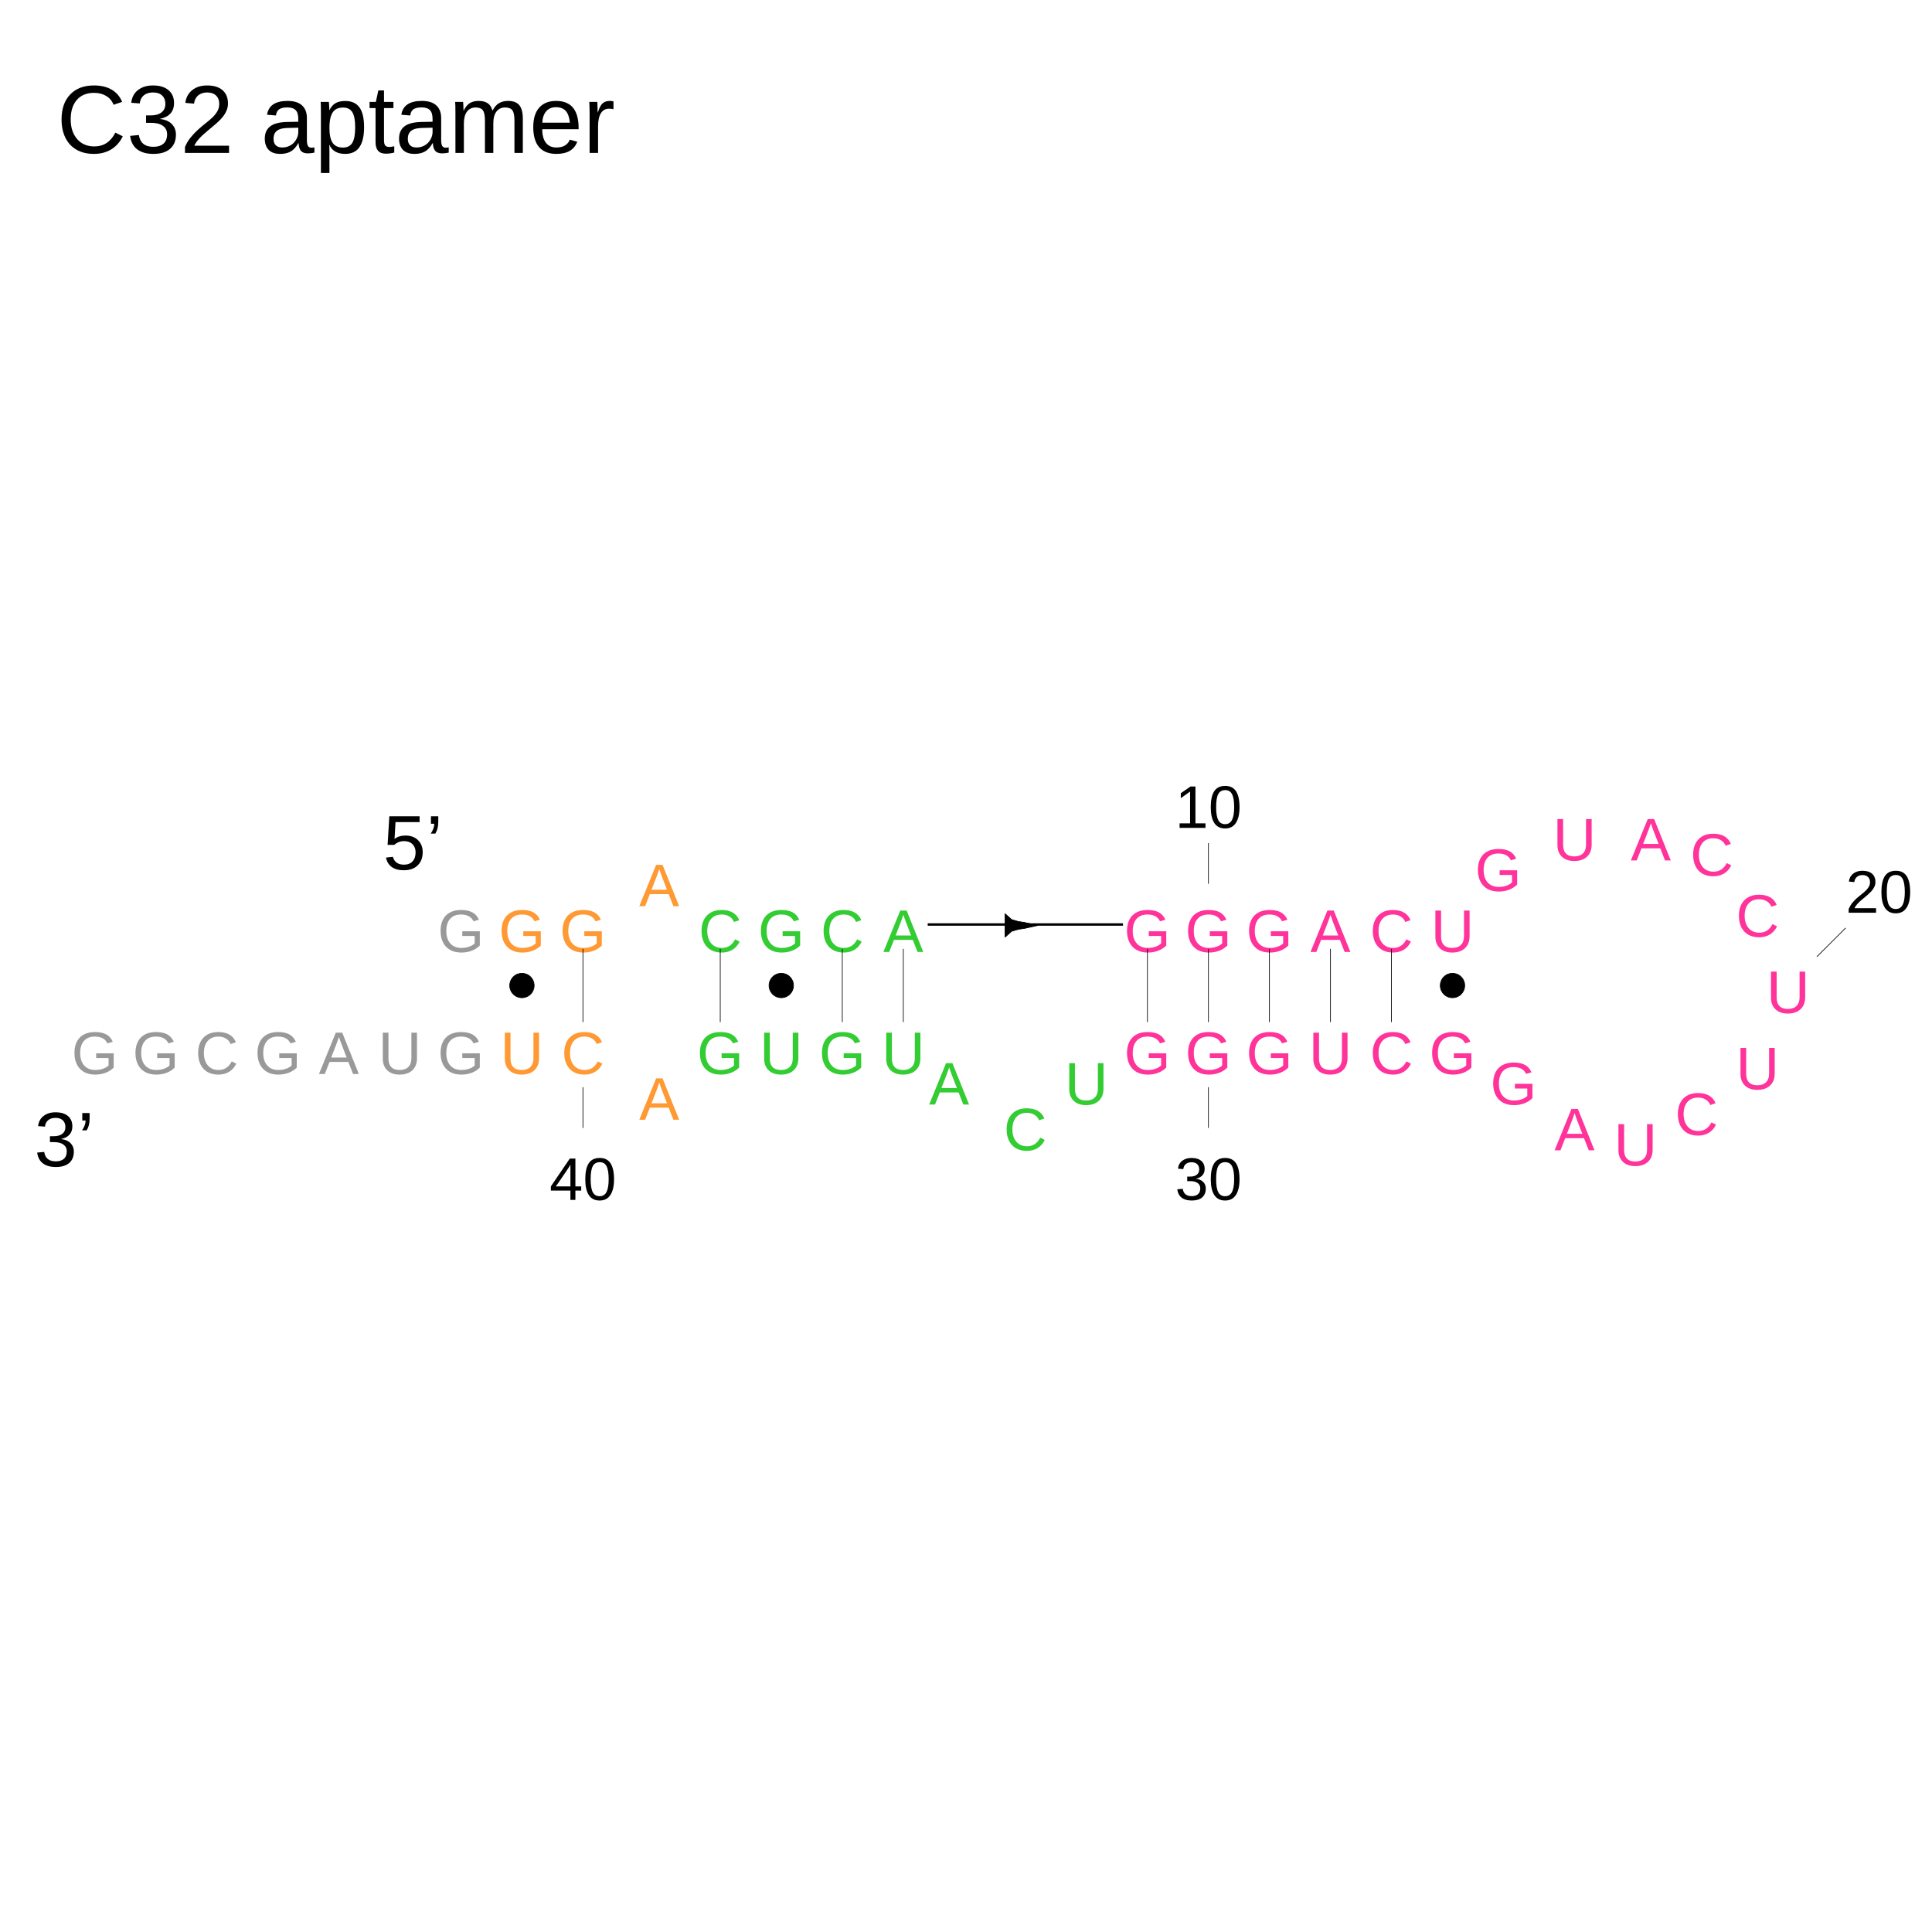
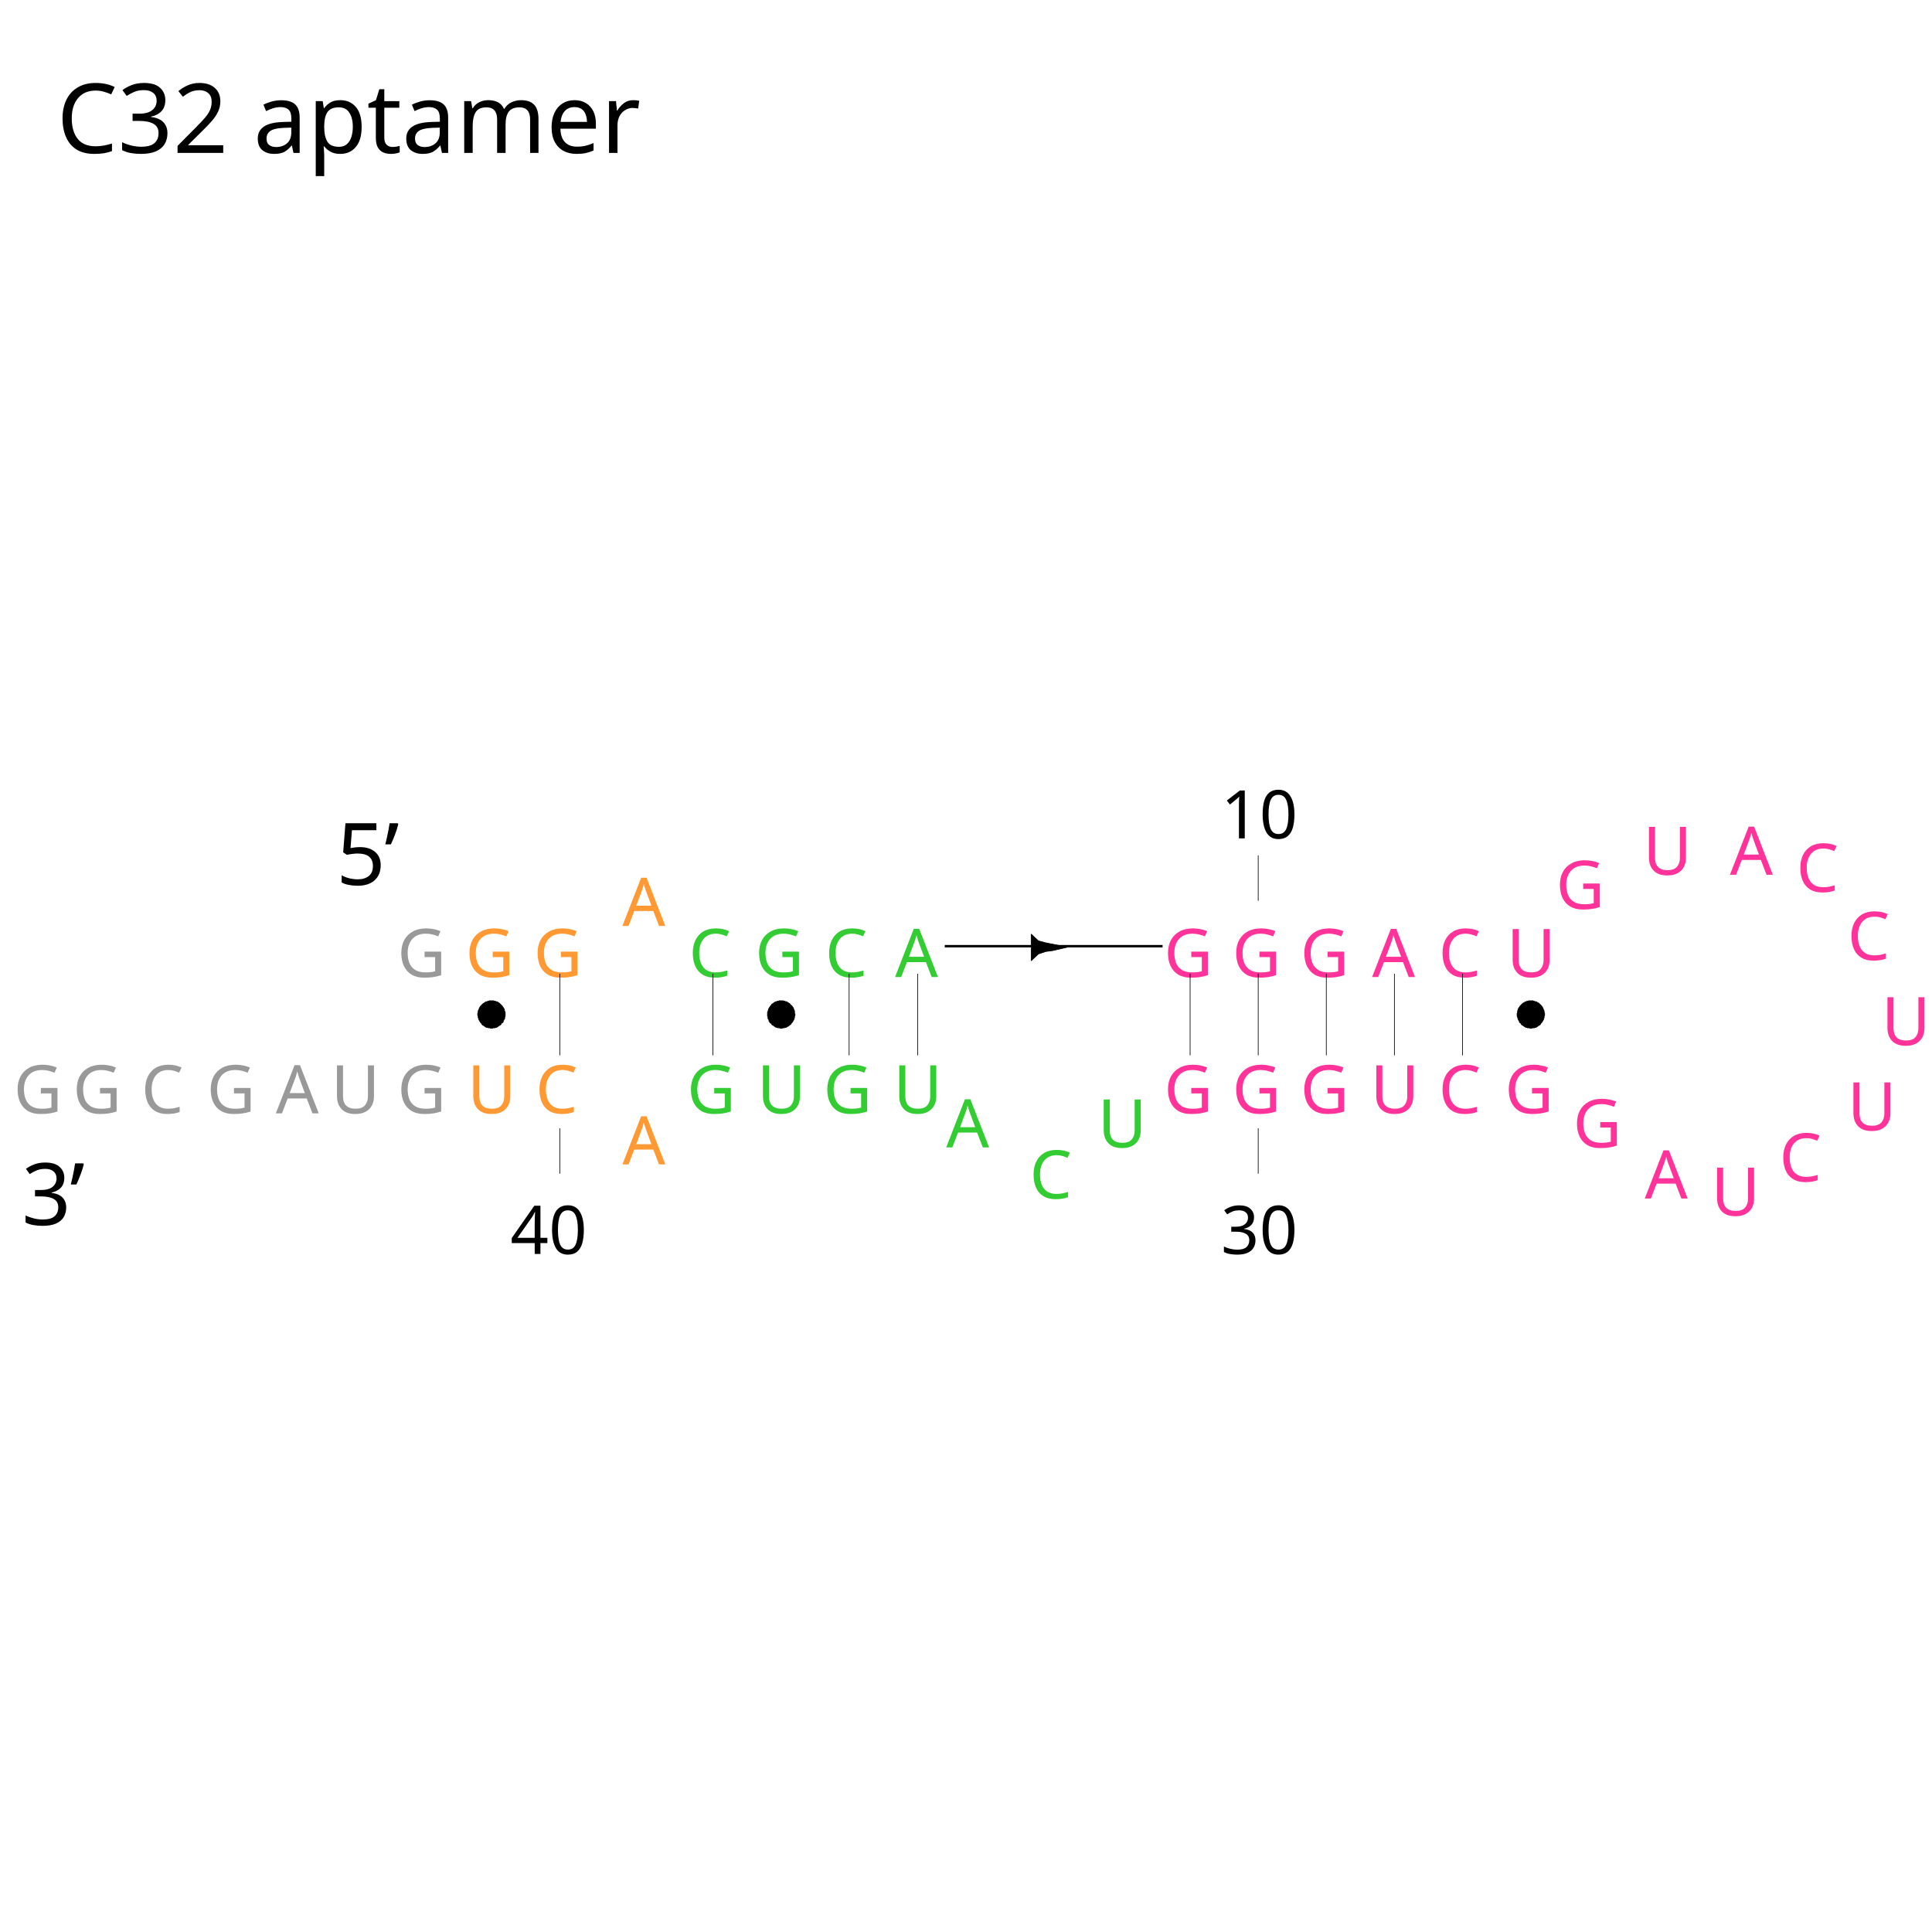
- <svg xmlns="http://www.w3.org/2000/svg" id="_图层_1" data-name="图层 1" viewBox="0 0 400 400">
-   <defs>
-     <style>
-       .cls-1, .cls-2, .cls-3, .cls-4, .cls-5, .cls-6, .cls-7, .cls-8, .cls-9, .cls-10, .cls-11 {
-         font-family: ArialMT, Arial;
-       }
- 
-       .cls-1, .cls-2, .cls-4, .cls-5, .cls-6, .cls-8, .cls-9, .cls-10, .cls-11 {
-         font-size: 12.45px;
-         isolation: isolate;
-       }
- 
-       .cls-1, .cls-3, .cls-12, .cls-7 {
-         fill: #000;
-       }
- 
-       .cls-13 {
-         stroke-width: .5px;
-       }
- 
-       .cls-13, .cls-14 {
-         fill: none;
-       }
- 
-       .cls-13, .cls-14, .cls-12 {
-         stroke: #000;
-         stroke-miterlimit: 1.11;
-       }
- 
-       .cls-2, .cls-4, .cls-6 {
-         letter-spacing: -.06em;
-       }
- 
-       .cls-2, .cls-8 {
-         fill: #999;
-       }
- 
-       .cls-14, .cls-12 {
-         stroke-width: .14px;
-       }
- 
-       .cls-3 {
-         font-size: 20px;
-       }
- 
-       .cls-4, .cls-11 {
-         fill: #f93;
-       }
- 
-       .cls-5, .cls-6 {
-         fill: #3c3;
-       }
- 
-       .cls-7 {
-         font-size: 16px;
-       }
- 
-       .cls-9, .cls-10 {
-         fill: #f39;
-       }
- 
-       .cls-10 {
-         letter-spacing: -.06em;
-       }
- 
-       .cls-15 {
-         letter-spacing: -.04em;
-       }
-     </style>
-   </defs>
+ <svg xmlns="http://www.w3.org/2000/svg" version="1.1" id="_图层_1" x="0px" y="0px" viewBox="0 0 400 400" style="enable-background:new 0 0 400 400;" xml:space="preserve">
+   <style type="text/css">
+ 	.st0{fill:#999999;}
+ 	.st1{font-family:'ArialMT';}
+ 	.st2{font-size:13.905px;}
+ 	.st3{fill:#FF9933;}
+ 	.st4{fill:none;stroke:#000000;stroke-width:0.14;stroke-miterlimit:1.11;}
+ 	.st5{stroke:#000000;stroke-width:0.14;stroke-miterlimit:1.11;}
+ 	.st6{fill:#33CC33;}
+ 	.st7{fill:none;stroke:#000000;stroke-width:0.5;stroke-miterlimit:1.11;}
+ 	.st8{fill:#FF3399;}
+ 	.st9{font-size:20px;}
+ 	.st10{font-size:17.87px;}
+ </style>
  <g id="ID000002">
-     <text class="cls-8" transform="translate(90.59 197.09)">
-       <tspan x="0" y="0">G</tspan>
-     </text>
+     <text transform="matrix(1 0 0 1 82.2467 202.2773)" class="st0 st1 st2">G</text>
  </g>
  <g id="ID000003">
-     <text class="cls-11" transform="translate(103.22 197.09)">
-       <tspan x="0" y="0">G</tspan>
-     </text>
+     <text transform="matrix(1 0 0 1 96.3536 202.2773)" class="st3 st1 st2">G</text>
  </g>
  <g id="ID000004">
-     <text class="cls-11" transform="translate(115.85 197.09)">
-       <tspan x="0" y="0">G</tspan>
-     </text>
+     <text transform="matrix(1 0 0 1 110.4601 202.2773)" class="st3 st1 st2">G</text>
  </g>
  <g id="ID000005">
-     <text class="cls-4" transform="translate(132.33 187.62)">
-       <tspan x="0" y="0">A</tspan>
-     </text>
+     <text transform="matrix(1 0 0 1 128.8668 191.7002)" class="st3 st1 st2">A</text>
  </g>
  <g id="ID000006">
-     <text class="cls-4" transform="translate(132.33 231.83)">
-       <tspan x="0" y="0">A</tspan>
-     </text>
+     <text transform="matrix(1 0 0 1 128.8668 241.0791)" class="st3 st1 st2">A</text>
  </g>
  <g id="ID000007">
-     <text class="cls-11" transform="translate(116.2 222.36)">
-       <tspan x="0" y="0">C</tspan>
-     </text>
+     <text transform="matrix(1 0 0 1 110.8507 230.502)" class="st3 st1 st2">C</text>
  </g>
  <g id="ID000008">
-     <line class="cls-14" x1="120.69" y1="225.1" x2="120.69" y2="233.52" />
+     <line class="st4" x1="115.9" y1="233.6" x2="115.9" y2="243" />
  </g>
  <g id="ID000009">
-     <text class="cls-1" transform="translate(113.77 248.43)">
-       <tspan x="0" y="0">40</tspan>
-     </text>
+     <text transform="matrix(1 0 0 1 105.6575 259.6191)" class="st1 st2">40</text>
  </g>
  <g id="ID000010">
-     <text class="cls-11" transform="translate(103.57 222.36)">
-       <tspan x="0" y="0">U</tspan>
-     </text>
+     <text transform="matrix(1 0 0 1 96.7443 230.502)" class="st3 st1 st2">U</text>
  </g>
  <g id="ID000011">
-     <text class="cls-8" transform="translate(90.59 222.36)">
-       <tspan x="0" y="0">G</tspan>
-     </text>
+     <text transform="matrix(1 0 0 1 82.2467 230.502)" class="st0 st1 st2">G</text>
  </g>
  <g id="ID000012">
-     <text class="cls-8" transform="translate(78.3 222.36)">
-       <tspan x="0" y="0">U</tspan>
-     </text>
+     <text transform="matrix(1 0 0 1 68.5201 230.502)" class="st0 st1 st2">U</text>
  </g>
  <g id="ID000013">
-     <text class="cls-2" transform="translate(66.01 222.36)">
-       <tspan x="0" y="0">A</tspan>
-     </text>
+     <text transform="matrix(1 0 0 1 57.1116 230.502)" class="st0 st1 st2">A</text>
  </g>
  <g id="ID000014">
-     <text class="cls-8" transform="translate(52.69 222.36)">
-       <tspan x="0" y="0">G</tspan>
-     </text>
+     <text transform="matrix(1 0 0 1 42.7859 230.502)" class="st0 st1 st2">G</text>
  </g>
  <g id="ID000015">
-     <text class="cls-8" transform="translate(40.4 222.36)">
-       <tspan x="0" y="0">C</tspan>
-     </text>
+     <text transform="matrix(1 0 0 1 29.223 230.502)" class="st0 st1 st2">C</text>
  </g>
  <g id="ID000016">
-     <text class="cls-8" transform="translate(27.42 222.36)">
-       <tspan x="0" y="0">G</tspan>
-     </text>
+     <text transform="matrix(1 0 0 1 15.0501 230.502)" class="st0 st1 st2">G</text>
  </g>
  <g id="ID000017">
-     <text class="cls-8" transform="translate(14.79 222.36)">
-       <tspan x="0" y="0">G</tspan>
-     </text>
+     <text transform="matrix(1 0 0 1 2.8026 230.502)" class="st0 st1 st2">G</text>
  </g>
  <g id="ID000018">
-     <polygon class="cls-12" points="108.06 206.57 108.22 206.56 108.38 206.55 108.54 206.52 108.7 206.48 108.85 206.44 109 206.39 109.15 206.32 109.29 206.25 109.43 206.17 109.56 206.07 109.68 205.98 109.8 205.87 109.92 205.75 110.02 205.63 110.12 205.51 110.21 205.37 110.29 205.23 110.36 205.09 110.42 204.94 110.47 204.79 110.52 204.64 110.55 204.48 110.57 204.32 110.58 204.16 110.59 204 110.58 203.84 110.56 203.68 110.53 203.52 110.5 203.37 110.45 203.21 110.39 203.06 110.32 202.92 110.25 202.78 110.16 202.64 110.07 202.51 109.97 202.38 109.86 202.27 109.75 202.16 109.62 202.05 109.49 201.96 109.36 201.87 109.22 201.79 109.07 201.72 108.93 201.67 108.77 201.62 108.62 201.58 108.46 201.54 108.3 201.52 108.14 201.51 107.98 201.51 107.82 201.52 107.66 201.54 107.5 201.58 107.35 201.62 107.2 201.67 107.05 201.72 106.9 201.79 106.76 201.87 106.63 201.96 106.5 202.05 106.38 202.16 106.26 202.27 106.15 202.38 106.05 202.51 105.96 202.64 105.87 202.78 105.8 202.92 105.73 203.06 105.67 203.21 105.63 203.37 105.59 203.52 105.56 203.68 105.54 203.84 105.53 204 105.54 204.16 105.55 204.32 105.57 204.48 105.61 204.64 105.65 204.79 105.7 204.94 105.76 205.09 105.83 205.23 105.91 205.37 106 205.51 106.1 205.63 106.2 205.75 106.32 205.87 106.44 205.98 106.56 206.07 106.69 206.17 106.83 206.25 106.97 206.32 107.12 206.39 107.27 206.44 107.43 206.48 107.58 206.52 107.74 206.55 107.9 206.56 108.06 206.57" />
+     <polygon class="st5" points="101.8,212.9 101.9,212.9 102.1,212.8 102.3,212.8 102.5,212.8 102.6,212.7 102.8,212.7 103,212.6    103.1,212.5 103.3,212.4 103.4,212.3 103.6,212.2 103.7,212.1 103.8,211.9 103.9,211.8 104.1,211.7 104.2,211.5 104.2,211.4    104.3,211.2 104.4,211 104.5,210.9 104.5,210.7 104.5,210.5 104.6,210.4 104.6,210.2 104.6,210 104.6,209.8 104.6,209.6    104.5,209.5 104.5,209.3 104.4,209.1 104.4,208.9 104.3,208.8 104.2,208.6 104.1,208.5 104,208.3 103.9,208.2 103.8,208.1    103.6,207.9 103.5,207.8 103.4,207.7 103.2,207.6 103.1,207.5 102.9,207.4 102.7,207.4 102.6,207.3 102.4,207.3 102.2,207.2    102,207.2 101.8,207.2 101.7,207.2 101.5,207.2 101.3,207.2 101.1,207.3 101,207.3 100.8,207.4 100.6,207.4 100.5,207.5    100.3,207.6 100.2,207.7 100,207.8 99.9,207.9 99.7,208.1 99.6,208.2 99.5,208.3 99.4,208.5 99.3,208.6 99.2,208.8 99.2,208.9    99.1,209.1 99,209.3 99,209.5 99,209.6 98.9,209.8 98.9,210 98.9,210.2 99,210.4 99,210.5 99,210.7 99.1,210.9 99.1,211    99.2,211.2 99.3,211.4 99.4,211.5 99.5,211.7 99.6,211.8 99.7,211.9 99.8,212.1 99.9,212.2 100.1,212.3 100.2,212.4 100.4,212.5    100.5,212.6 100.7,212.7 100.9,212.7 101.1,212.8 101.2,212.8 101.4,212.8 101.6,212.9  " />
  </g>
  <g id="ID000019">
-     <line class="cls-14" x1="120.69" y1="196.46" x2="120.69" y2="211.62" />
+     <line class="st4" x1="115.9" y1="201.6" x2="115.9" y2="218.5" />
  </g>
  <g id="ID000021">
-     <text class="cls-5" transform="translate(144.62 197.09)">
-       <tspan x="0" y="0">C</tspan>
-     </text>
+     <text transform="matrix(1 0 0 1 142.5934 202.2773)" class="st6 st1 st2">C</text>
  </g>
  <g id="ID000022">
-     <text class="cls-5" transform="translate(156.91 197.09)">
-       <tspan x="0" y="0">G</tspan>
-     </text>
+     <text transform="matrix(1 0 0 1 156.3204 202.2773)" class="st6 st1 st2">G</text>
  </g>
  <g id="ID000023">
-     <text class="cls-5" transform="translate(169.89 197.09)">
-       <tspan x="0" y="0">C</tspan>
-     </text>
+     <text transform="matrix(1 0 0 1 170.818 202.2773)" class="st6 st1 st2">C</text>
  </g>
  <g id="ID000024">
-     <text class="cls-6" transform="translate(182.87 197.09)">
-       <tspan x="0" y="0">A</tspan>
-     </text>
+     <text transform="matrix(1 0 0 1 185.3151 202.2773)" class="st6 st1 st2">A</text>
  </g>
  <g id="ID000025">
-     <text class="cls-5" transform="translate(207.79 238.15)">
-       <tspan x="0" y="0">C</tspan>
-     </text>
+     <text transform="matrix(1 0 0 1 213.149 248.1377)" class="st6 st1 st2">C</text>
  </g>
  <g id="ID000026">
-     <text class="cls-6" transform="translate(192.35 228.68)">
-       <tspan x="0" y="0">A</tspan>
-     </text>
+     <text transform="matrix(1 0 0 1 195.9039 237.5605)" class="st6 st1 st2">A</text>
  </g>
  <g id="ID000027">
-     <text class="cls-5" transform="translate(182.53 222.36)">
-       <tspan x="0" y="0">U</tspan>
-     </text>
+     <text transform="matrix(1 0 0 1 184.9352 230.502)" class="st6 st1 st2">U</text>
  </g>
  <g id="ID000028">
-     <text class="cls-5" transform="translate(169.55 222.36)">
-       <tspan x="0" y="0">G</tspan>
-     </text>
+     <text transform="matrix(1 0 0 1 170.4381 230.502)" class="st6 st1 st2">G</text>
  </g>
  <g id="ID000029">
-     <text class="cls-5" transform="translate(157.26 222.36)">
-       <tspan x="0" y="0">U</tspan>
-     </text>
+     <text transform="matrix(1 0 0 1 156.7111 230.502)" class="st6 st1 st2">U</text>
  </g>
  <g id="ID000030">
-     <text class="cls-5" transform="translate(144.28 222.36)">
-       <tspan x="0" y="0">G</tspan>
-     </text>
+     <text transform="matrix(1 0 0 1 142.2135 230.502)" class="st6 st1 st2">G</text>
  </g>
  <g id="ID000031">
-     <line class="cls-14" x1="149.12" y1="196.46" x2="149.12" y2="211.62" />
+     <line class="st4" x1="147.6" y1="201.6" x2="147.6" y2="218.5" />
  </g>
  <g id="ID000032">
-     <polygon class="cls-12" points="161.75 206.57 161.91 206.56 162.07 206.55 162.23 206.52 162.39 206.48 162.54 206.44 162.69 206.39 162.84 206.32 162.98 206.25 163.12 206.17 163.25 206.07 163.38 205.98 163.5 205.87 163.61 205.75 163.71 205.63 163.81 205.51 163.9 205.37 163.98 205.23 164.05 205.09 164.11 204.94 164.17 204.79 164.21 204.64 164.24 204.48 164.26 204.32 164.28 204.16 164.28 204 164.27 203.84 164.25 203.68 164.23 203.52 164.19 203.37 164.14 203.21 164.08 203.06 164.02 202.92 163.94 202.78 163.86 202.64 163.76 202.51 163.66 202.38 163.55 202.27 163.44 202.16 163.32 202.05 163.19 201.96 163.05 201.87 162.91 201.79 162.77 201.72 162.62 201.67 162.47 201.62 162.31 201.58 162.15 201.54 161.99 201.52 161.83 201.51 161.67 201.51 161.51 201.52 161.35 201.54 161.2 201.58 161.04 201.62 160.89 201.67 160.74 201.72 160.6 201.79 160.46 201.87 160.32 201.96 160.19 202.05 160.07 202.16 159.95 202.27 159.84 202.38 159.74 202.51 159.65 202.64 159.57 202.78 159.49 202.92 159.42 203.06 159.37 203.21 159.32 203.37 159.28 203.52 159.25 203.68 159.23 203.84 159.23 204 159.23 204.16 159.24 204.32 159.27 204.48 159.3 204.64 159.34 204.79 159.39 204.94 159.46 205.09 159.53 205.23 159.61 205.37 159.7 205.51 159.79 205.63 159.9 205.75 160.01 205.87 160.13 205.98 160.26 206.07 160.39 206.17 160.53 206.25 160.67 206.32 160.81 206.39 160.96 206.44 161.12 206.48 161.28 206.52 161.43 206.55 161.59 206.56 161.75 206.57" />
+     <polygon class="st5" points="161.7,212.9 161.9,212.9 162.1,212.8 162.3,212.8 162.4,212.8 162.6,212.7 162.8,212.7 162.9,212.6    163.1,212.5 163.3,212.4 163.4,212.3 163.5,212.2 163.7,212.1 163.8,211.9 163.9,211.8 164,211.7 164.1,211.5 164.2,211.4    164.3,211.2 164.4,211 164.4,210.9 164.5,210.7 164.5,210.5 164.5,210.4 164.6,210.2 164.6,210 164.5,209.8 164.5,209.6    164.5,209.5 164.5,209.3 164.4,209.1 164.3,208.9 164.3,208.8 164.2,208.6 164.1,208.5 164,208.3 163.9,208.2 163.7,208.1    163.6,207.9 163.5,207.8 163.3,207.7 163.2,207.6 163,207.5 162.9,207.4 162.7,207.4 162.5,207.3 162.4,207.3 162.2,207.2    162,207.2 161.8,207.2 161.6,207.2 161.5,207.2 161.3,207.2 161.1,207.3 160.9,207.3 160.8,207.4 160.6,207.4 160.4,207.5    160.3,207.6 160.1,207.7 160,207.8 159.8,207.9 159.7,208.1 159.6,208.2 159.5,208.3 159.4,208.5 159.3,208.6 159.2,208.8    159.1,208.9 159.1,209.1 159,209.3 159,209.5 158.9,209.6 158.9,209.8 158.9,210 158.9,210.2 158.9,210.4 159,210.5 159,210.7    159,210.9 159.1,211 159.2,211.2 159.2,211.4 159.3,211.5 159.4,211.7 159.5,211.8 159.7,211.9 159.8,212.1 159.9,212.2    160.1,212.3 160.2,212.4 160.4,212.5 160.5,212.6 160.7,212.7 160.8,212.7 161,212.8 161.2,212.8 161.4,212.8 161.5,212.9  " />
  </g>
  <g id="ID000033">
-     <line class="cls-14" x1="174.39" y1="196.46" x2="174.39" y2="211.62" />
+     <line class="st4" x1="175.8" y1="201.6" x2="175.8" y2="218.5" />
  </g>
  <g id="ID000034">
-     <line class="cls-13" x1="192.07" y1="191.41" x2="232.5" y2="191.41" />
+     <line class="st7" x1="195.6" y1="195.9" x2="240.7" y2="195.9" />
  </g>
  <g id="ID000035">
-     <polygon class="cls-12" points="208.08 189.16 209.43 190.38 210.79 190.78 212.14 190.99 214.85 191.6 212.14 192.21 210.79 192.41 209.43 192.82 208.08 194.04 208.08 189.16" />
+     <polygon class="st5" points="213.5,193.4 215,194.8 216.5,195.2 218,195.5 221,196.1 218,196.8 216.5,197 215,197.5 213.5,198.9     " />
  </g>
  <g id="ID000036">
-     <line class="cls-14" x1="187.02" y1="196.46" x2="187.02" y2="211.62" />
+     <line class="st4" x1="190" y1="201.6" x2="190" y2="218.5" />
  </g>
  <g id="ID000038">
-     <text class="cls-9" transform="translate(232.71 197.09)">
-       <tspan x="0" y="0">G</tspan>
-     </text>
+     <text transform="matrix(1 0 0 1 240.9821 202.2773)" class="st8 st1 st2">G</text>
  </g>
  <g id="ID000039">
-     <text class="cls-9" transform="translate(245.35 197.09)">
-       <tspan x="0" y="0">G</tspan>
-     </text>
+     <text transform="matrix(1 0 0 1 255.0992 202.2773)" class="st8 st1 st2">G</text>
  </g>
  <g id="ID000040">
-     <line class="cls-14" x1="250.19" y1="182.98" x2="250.19" y2="174.56" />
+     <line class="st4" x1="260.5" y1="186.5" x2="260.5" y2="177.1" />
  </g>
  <g id="ID000041">
-     <text class="cls-1" transform="translate(243.27 171.4)">
-       <tspan x="0" y="0">10</tspan>
-     </text>
+     <text transform="matrix(1 0 0 1 252.777 173.584)" class="st1 st2">10</text>
  </g>
  <g id="ID000042">
-     <text class="cls-9" transform="translate(257.98 197.09)">
-       <tspan x="0" y="0">G</tspan>
-     </text>
+     <text transform="matrix(1 0 0 1 269.2067 202.2773)" class="st8 st1 st2">G</text>
  </g>
  <g id="ID000043">
-     <text class="cls-10" transform="translate(271.3 197.09)">
-       <tspan x="0" y="0">A</tspan>
-     </text>
+     <text transform="matrix(1 0 0 1 284.0836 202.2773)" class="st8 st1 st2">A</text>
  </g>
  <g id="ID000044">
-     <text class="cls-9" transform="translate(283.6 197.09)">
-       <tspan x="0" y="0">C</tspan>
-     </text>
+     <text transform="matrix(1 0 0 1 297.8219 202.2773)" class="st8 st1 st2">C</text>
  </g>
  <g id="ID000045">
-     <text class="cls-9" transform="translate(296.23 197.09)">
-       <tspan x="0" y="0">U</tspan>
-     </text>
+     <text transform="matrix(1 0 0 1 311.9283 202.2773)" class="st8 st1 st2">U</text>
  </g>
  <g id="ID000046">
-     <text class="cls-9" transform="translate(305.36 184.46)">
-       <tspan x="0" y="0">G</tspan>
-     </text>
+     <text transform="matrix(1 0 0 1 322.1256 188.1709)" class="st8 st1 st2">G</text>
  </g>
  <g id="ID000047">
-     <text class="cls-9" transform="translate(321.5 178.14)">
-       <tspan x="0" y="0">U</tspan>
-     </text>
+     <text transform="matrix(1 0 0 1 340.152 181.1118)" class="st8 st1 st2">U</text>
  </g>
  <g id="ID000048">
-     <text class="cls-10" transform="translate(337.63 178.14)">
-       <tspan x="0" y="0">A</tspan>
-     </text>
+     <text transform="matrix(1 0 0 1 358.1676 181.1118)" class="st8 st1 st2">A</text>
  </g>
  <g id="ID000049">
-     <text class="cls-9" transform="translate(349.92 181.3)">
-       <tspan x="0" y="0">C</tspan>
-     </text>
+     <text transform="matrix(1 0 0 1 371.8951 184.6416)" class="st8 st1 st2">C</text>
  </g>
  <g id="ID000050">
-     <text class="cls-9" transform="translate(359.4 193.93)">
-       <tspan x="0" y="0">C</tspan>
-     </text>
+     <text transform="matrix(1 0 0 1 382.483 198.748)" class="st8 st1 st2">C</text>
  </g>
  <g id="ID000051">
-     <text class="cls-9" transform="translate(365.71 209.72)">
-       <tspan x="0" y="0">U</tspan>
-     </text>
-   </g>
-   <g id="ID000052">
-     <line class="cls-14" x1="376.16" y1="198.08" x2="382.12" y2="192.13" />
-   </g>
-   <g id="ID000053">
-     <text class="cls-1" transform="translate(382.12 188.97)">
-       <tspan x="0" y="0">20</tspan>
-     </text>
+     <text transform="matrix(1 0 0 1 389.5309 216.3838)" class="st8 st1 st2">U</text>
  </g>
  <g id="ID000054">
-     <text class="cls-9" transform="translate(359.4 225.52)">
-       <tspan x="0" y="0">U</tspan>
-     </text>
+     <text transform="matrix(1 0 0 1 382.483 234.0312)" class="st8 st1 st2">U</text>
  </g>
  <g id="ID000055">
-     <text class="cls-9" transform="translate(346.76 234.99)">
-       <tspan x="0" y="0">C</tspan>
-     </text>
+     <text transform="matrix(1 0 0 1 368.3658 244.6084)" class="st8 st1 st2">C</text>
  </g>
  <g id="ID000056">
-     <text class="cls-9" transform="translate(334.13 241.31)">
-       <tspan x="0" y="0">U</tspan>
-     </text>
+     <text transform="matrix(1 0 0 1 354.2594 251.667)" class="st8 st1 st2">U</text>
  </g>
  <g id="ID000057">
-     <text class="cls-10" transform="translate(321.84 238.15)">
-       <tspan x="0" y="0">A</tspan>
-     </text>
+     <text transform="matrix(1 0 0 1 340.5319 248.1377)" class="st8 st1 st2">A</text>
  </g>
  <g id="ID000058">
-     <text class="cls-9" transform="translate(308.52 228.68)">
-       <tspan x="0" y="0">G</tspan>
-     </text>
+     <text transform="matrix(1 0 0 1 325.6549 237.5605)" class="st8 st1 st2">G</text>
  </g>
  <g id="ID000059">
-     <text class="cls-9" transform="translate(295.88 222.36)">
-       <tspan x="0" y="0">G</tspan>
-     </text>
+     <text transform="matrix(1 0 0 1 311.5367 230.502)" class="st8 st1 st2">G</text>
  </g>
  <g id="ID000060">
-     <text class="cls-9" transform="translate(283.6 222.36)">
-       <tspan x="0" y="0">C</tspan>
-     </text>
+     <text transform="matrix(1 0 0 1 297.8219 230.502)" class="st8 st1 st2">C</text>
  </g>
  <g id="ID000061">
-     <text class="cls-9" transform="translate(270.96 222.36)">
-       <tspan x="0" y="0">U</tspan>
-     </text>
+     <text transform="matrix(1 0 0 1 283.7037 230.502)" class="st8 st1 st2">U</text>
  </g>
  <g id="ID000062">
-     <text class="cls-9" transform="translate(257.98 222.36)">
-       <tspan x="0" y="0">G</tspan>
-     </text>
+     <text transform="matrix(1 0 0 1 269.2067 230.502)" class="st8 st1 st2">G</text>
  </g>
  <g id="ID000063">
-     <text class="cls-9" transform="translate(245.35 222.36)">
-       <tspan x="0" y="0">G</tspan>
-     </text>
+     <text transform="matrix(1 0 0 1 255.0992 230.502)" class="st8 st1 st2">G</text>
  </g>
  <g id="ID000064">
-     <line class="cls-14" x1="250.19" y1="225.1" x2="250.19" y2="233.52" />
+     <line class="st4" x1="260.5" y1="233.6" x2="260.5" y2="243" />
  </g>
  <g id="ID000065">
-     <text class="cls-1" transform="translate(243.27 248.43)">
-       <tspan x="0" y="0">30</tspan>
-     </text>
+     <text transform="matrix(1 0 0 1 252.777 259.6191)" class="st1 st2">30</text>
  </g>
  <g id="ID000066">
-     <text class="cls-9" transform="translate(232.71 222.36)">
-       <tspan x="0" y="0">G</tspan>
-     </text>
+     <text transform="matrix(1 0 0 1 240.9821 230.502)" class="st8 st1 st2">G</text>
  </g>
  <g id="ID000067">
-     <text class="cls-5" transform="translate(220.43 228.68)">
-       <tspan x="0" y="0">U</tspan>
-     </text>
+     <text transform="matrix(1 0 0 1 227.2662 237.5605)" class="st6 st1 st2">U</text>
  </g>
  <g id="ID000068">
-     <line class="cls-14" x1="237.56" y1="196.46" x2="237.56" y2="211.62" />
+     <line class="st4" x1="246.4" y1="201.6" x2="246.4" y2="218.5" />
  </g>
  <g id="ID000069">
-     <line class="cls-14" x1="250.19" y1="196.46" x2="250.19" y2="211.62" />
+     <line class="st4" x1="260.5" y1="201.6" x2="260.5" y2="218.5" />
  </g>
  <g id="ID000070">
-     <line class="cls-14" x1="262.82" y1="196.46" x2="262.82" y2="211.62" />
+     <line class="st4" x1="274.6" y1="201.6" x2="274.6" y2="218.5" />
  </g>
  <g id="ID000071">
-     <line class="cls-14" x1="275.46" y1="196.46" x2="275.46" y2="211.62" />
+     <line class="st4" x1="288.7" y1="201.6" x2="288.7" y2="218.5" />
  </g>
  <g id="ID000072">
-     <line class="cls-14" x1="288.09" y1="196.46" x2="288.09" y2="211.62" />
+     <line class="st4" x1="302.8" y1="201.6" x2="302.8" y2="218.5" />
  </g>
  <g id="ID000073">
-     <polygon class="cls-12" points="300.72 206.57 300.88 206.56 301.04 206.55 301.2 206.52 301.36 206.48 301.51 206.44 301.66 206.39 301.81 206.32 301.95 206.25 302.09 206.17 302.22 206.07 302.35 205.98 302.47 205.87 302.58 205.75 302.68 205.63 302.78 205.51 302.87 205.37 302.95 205.23 303.02 205.09 303.08 204.94 303.14 204.79 303.18 204.64 303.21 204.48 303.23 204.32 303.25 204.16 303.25 204 303.24 203.84 303.22 203.68 303.2 203.52 303.16 203.37 303.11 203.21 303.05 203.06 302.99 202.92 302.91 202.78 302.83 202.64 302.73 202.51 302.63 202.38 302.52 202.27 302.41 202.16 302.28 202.05 302.16 201.96 302.02 201.87 301.88 201.79 301.74 201.72 301.59 201.67 301.44 201.62 301.28 201.58 301.12 201.54 300.96 201.52 300.8 201.51 300.64 201.51 300.48 201.52 300.32 201.54 300.17 201.58 300.01 201.62 299.86 201.67 299.71 201.72 299.57 201.79 299.43 201.87 299.29 201.96 299.16 202.05 299.04 202.16 298.92 202.27 298.81 202.38 298.71 202.51 298.62 202.64 298.53 202.78 298.46 202.92 298.39 203.06 298.34 203.21 298.29 203.37 298.25 203.52 298.22 203.68 298.2 203.84 298.2 204 298.2 204.16 298.21 204.32 298.23 204.48 298.27 204.64 298.31 204.79 298.36 204.94 298.42 205.09 298.5 205.23 298.58 205.37 298.66 205.51 298.76 205.63 298.87 205.75 298.98 205.87 299.1 205.98 299.22 206.07 299.36 206.17 299.49 206.25 299.64 206.32 299.78 206.39 299.93 206.44 300.09 206.48 300.25 206.52 300.4 206.55 300.56 206.56 300.72 206.57" />
-   </g>
-   <text class="cls-3" transform="translate(11.73 31.66)">
-     <tspan x="0" y="0">C32 aptamer</tspan>
-   </text>
-   <text class="cls-7" transform="translate(79.28 180.02)">
-     <tspan x="0" y="0">5</tspan>
-     <tspan class="cls-15" x="8.9" y="0">’</tspan>
-   </text>
-   <text class="cls-7" transform="translate(7.09 241.46)">
-     <tspan x="0" y="0">3</tspan>
-     <tspan class="cls-15" x="8.9" y="0">’</tspan>
-   </text>
+     <polygon class="st5" points="316.9,212.9 317.1,212.9 317.3,212.8 317.5,212.8 317.7,212.8 317.8,212.7 318,212.7 318.2,212.6    318.3,212.5 318.5,212.4 318.6,212.3 318.8,212.2 318.9,212.1 319,211.9 319.1,211.8 319.2,211.7 319.3,211.5 319.4,211.4    319.5,211.2 319.6,211 319.6,210.9 319.7,210.7 319.7,210.5 319.7,210.4 319.8,210.2 319.8,210 319.8,209.8 319.7,209.6    319.7,209.5 319.7,209.3 319.6,209.1 319.5,208.9 319.5,208.8 319.4,208.6 319.3,208.5 319.2,208.3 319.1,208.2 319,208.1    318.8,207.9 318.7,207.8 318.6,207.7 318.4,207.6 318.2,207.5 318.1,207.4 317.9,207.4 317.7,207.3 317.6,207.3 317.4,207.2    317.2,207.2 317,207.2 316.9,207.2 316.7,207.2 316.5,207.2 316.3,207.3 316.1,207.3 316,207.4 315.8,207.4 315.7,207.5    315.5,207.6 315.3,207.7 315.2,207.8 315.1,207.9 314.9,208.1 314.8,208.2 314.7,208.3 314.6,208.5 314.5,208.6 314.4,208.8    314.3,208.9 314.3,209.1 314.2,209.3 314.2,209.5 314.2,209.6 314.1,209.8 314.1,210 314.1,210.2 314.1,210.4 314.2,210.5    314.2,210.7 314.3,210.9 314.3,211 314.4,211.2 314.5,211.4 314.6,211.5 314.6,211.7 314.8,211.8 314.9,211.9 315,212.1    315.1,212.2 315.3,212.3 315.4,212.4 315.6,212.5 315.7,212.6 315.9,212.7 316.1,212.7 316.2,212.8 316.4,212.8 316.6,212.8    316.8,212.9  " />
+   </g>
+   <text transform="matrix(1 0 0 1 11.73 31.66)" class="st1 st9">C32 aptamer</text>
+   <text transform="matrix(1 0 0 1 69.6149 183.2119)" class="st1 st10">5</text>
+   <text transform="matrix(1 0 0 1 79.5553 183.2119)" class="st1 st10">’</text>
+   <text transform="matrix(1 0 0 1 4.501 253.6264)" class="st1 st10">3</text>
+   <text transform="matrix(1 0 0 1 14.4419 253.6264)" class="st1 st10">’</text>
</svg>
